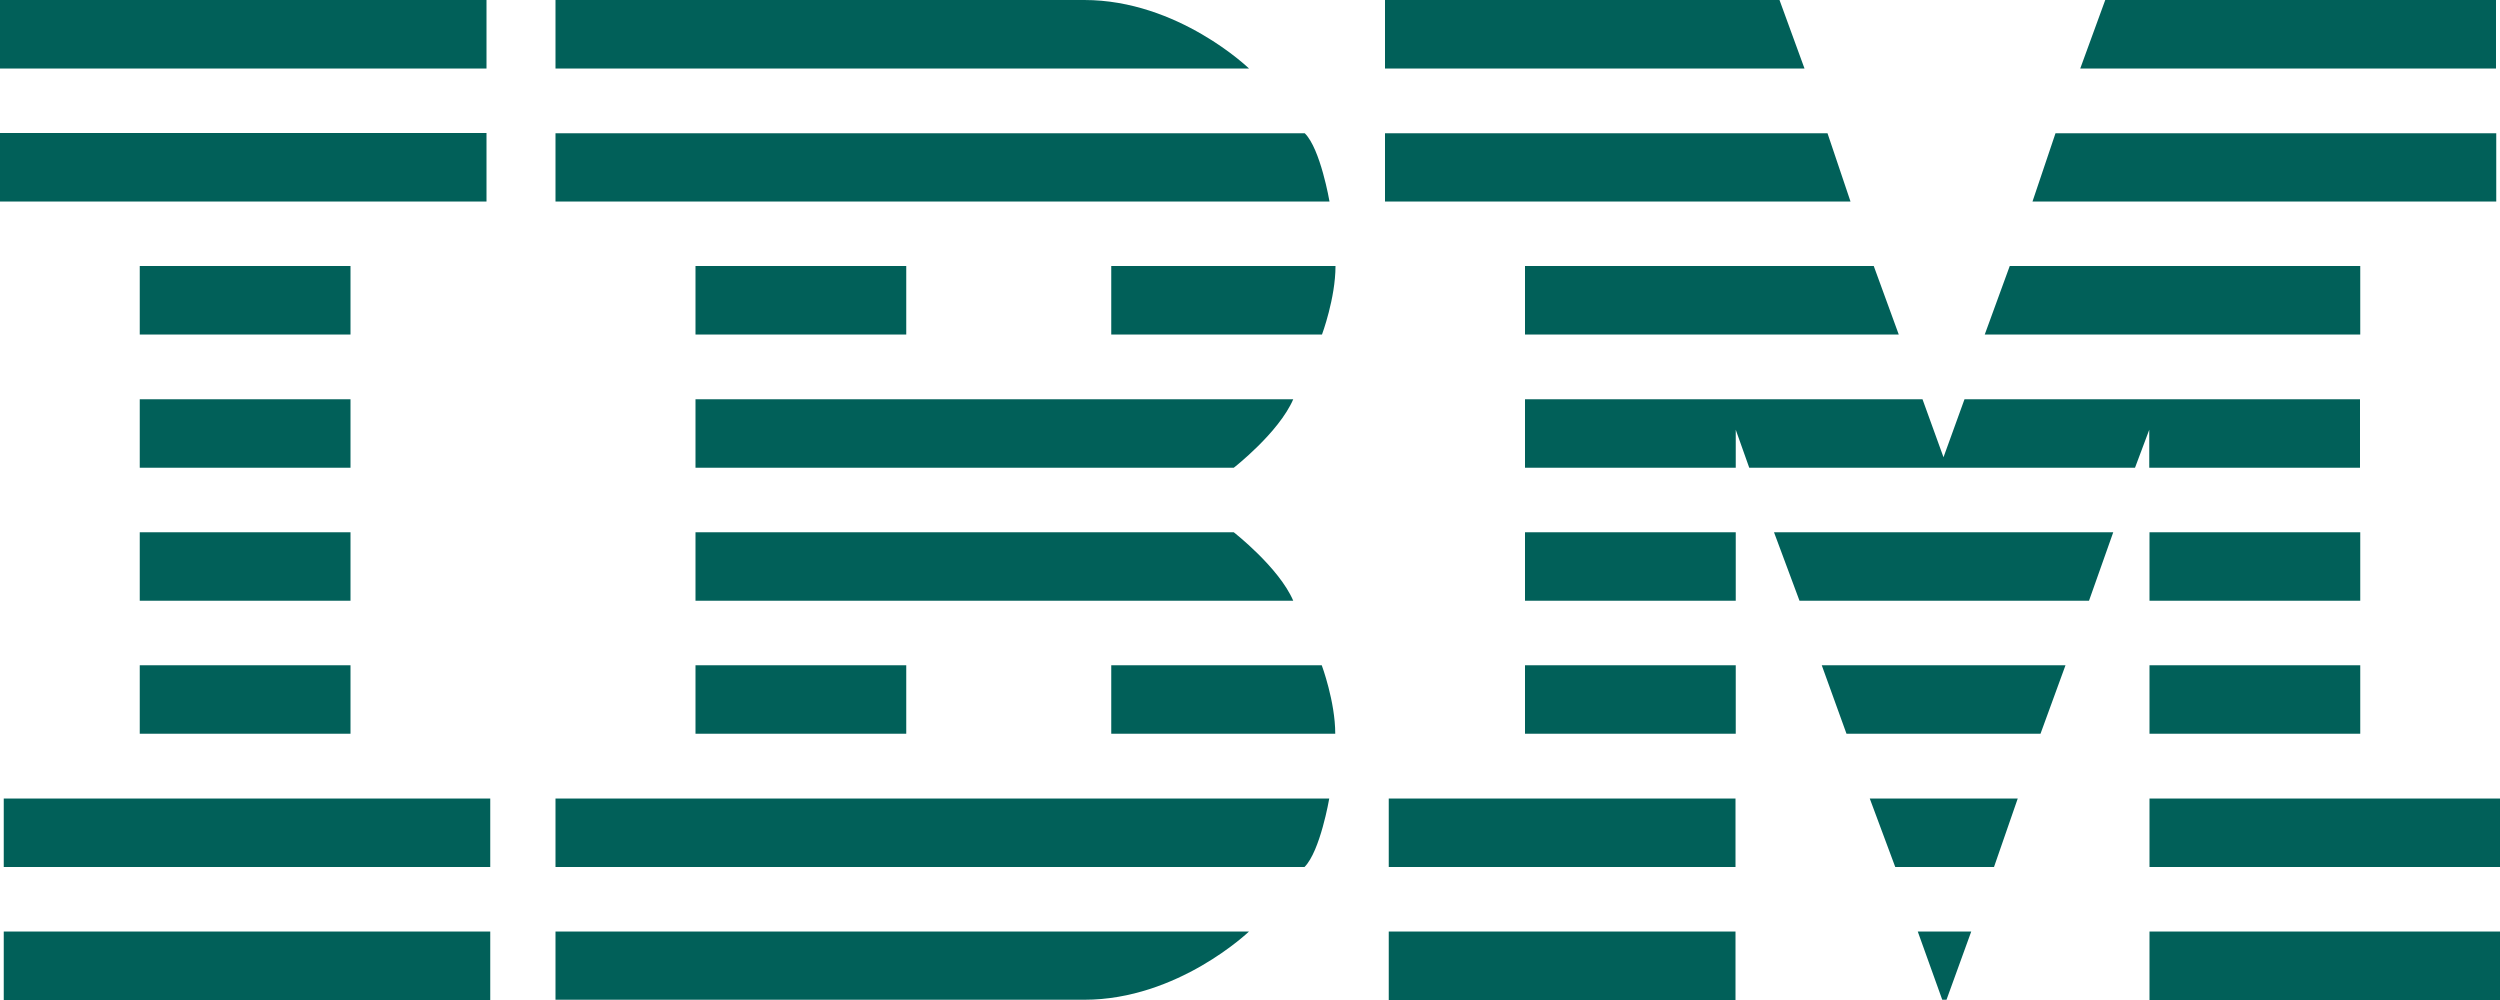
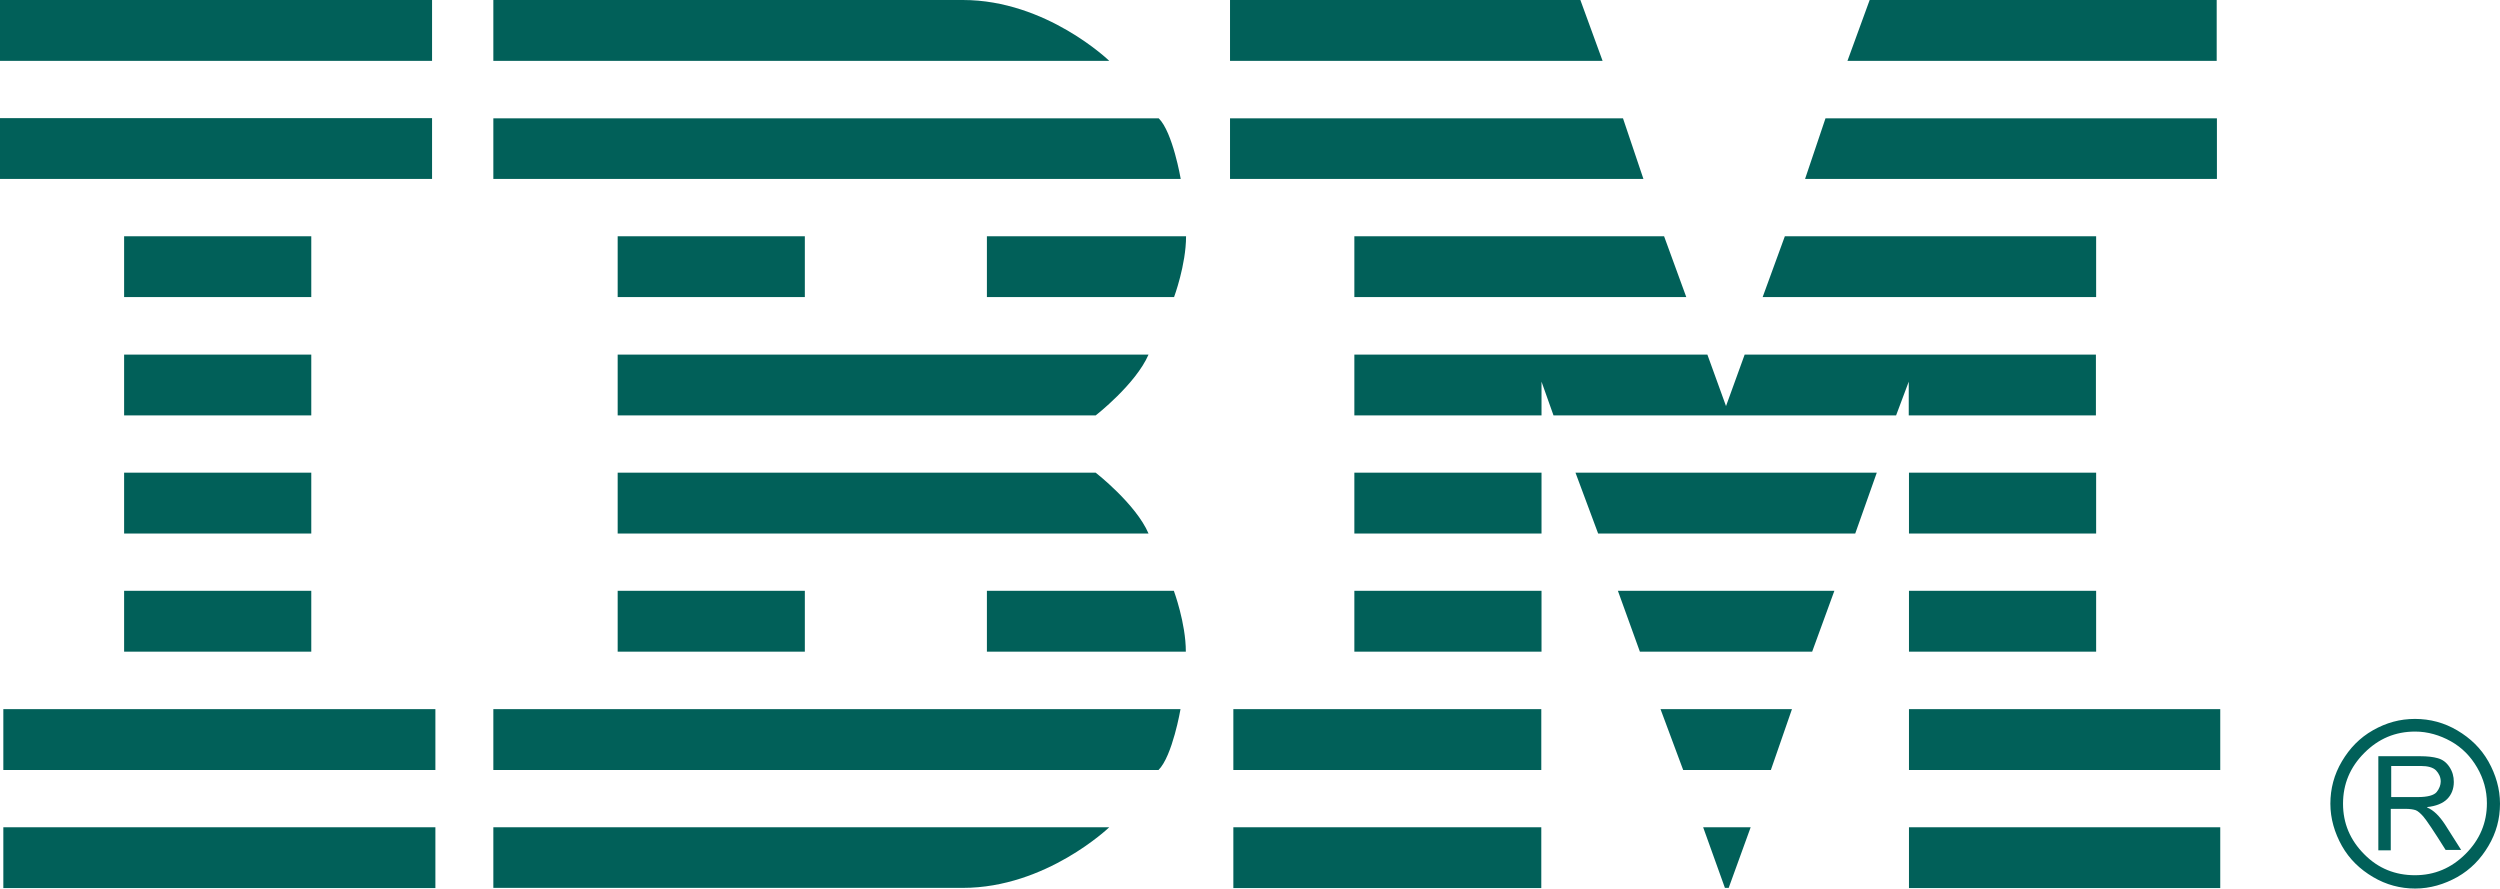
- <svg xmlns="http://www.w3.org/2000/svg" version="1.1" id="Layer_1" x="0px" y="0px" viewBox="202 220.9 1000 400" style="enable-background:new 202 220.9 1000 400;" xml:space="preserve">
+ <svg xmlns="http://www.w3.org/2000/svg" version="1.1" id="Layer_1" x="0px" y="0px" viewBox="525 -195 1126 400" style="enable-background:new 525 -195 1126 400;" xml:space="preserve">
  <style type="text/css">
	.st0{fill:#016059;}
</style>
-   <path class="st0" d="M202,220.9v27.4h194.6v-27.4H202z M424.2,220.9v27.4h277.4c0,0-28.3-27.4-65.9-27.4H424.2z M756,220.9v27.4  h167.8l-10-27.4H756z M1044.1,220.9l-10,27.4h166.3v-27.4H1044.1z M202,274.1v27.4h194.6v-27.4H202z M424.2,274.2v27.3h309.6  c0,0-3.6-21.1-9.9-27.3H424.2z M756,274.2v27.3h186.2l-9.2-27.3H756z M1024.2,274.2l-9.2,27.3h185.5v-27.3H1024.2z M257.9,327.3  v27.4h84.3v-27.4H257.9z M480.2,327.3v27.4h84.3v-27.4H480.2z M646.5,327.3v27.4h84.3c0,0,5.4-14.5,5.4-27.4H646.5z M812,327.3v27.4  h149.5l-10-27.4H812z M1005.9,327.3l-10,27.4h150.2v-27.4H1005.9z M257.9,380.6V408h84.3v-27.4H257.9z M480.2,380.6V408h215.3  c0,0,18-14,23.8-27.4H480.2z M812,380.6V408h84.3v-15.2l5.4,15.2H1056l5.7-15.2V408h84.3v-27.4H987.8l-8.4,23.2l-8.4-23.2H812z   M257.9,433.8v27.4h84.3v-27.4H257.9z M480.2,433.8v27.4h239.1c-5.7-13.3-23.8-27.4-23.8-27.4H480.2z M812,433.8v27.4h84.3v-27.4  H812z M911.6,433.8l10.2,27.4h115.8l9.7-27.4H911.6z M1061.8,433.8v27.4h84.3v-27.4H1061.8z M257.9,487v27.4h84.3V487H257.9z   M480.2,487v27.4h84.3V487H480.2z M646.5,487v27.4h89.6c0-12.9-5.4-27.4-5.4-27.4L646.5,487L646.5,487z M812,487v27.4h84.3V487H812z   M930.7,487l9.9,27.4h77.6l10-27.4L930.7,487L930.7,487z M1061.8,487v27.4h84.3V487H1061.8z M203.5,540.3v27.4h194.6v-27.4H203.5z   M424.2,540.3v27.4h299.6c6.3-6.3,9.9-27.4,9.9-27.4H424.2z M757.5,540.3v27.4h138.7v-27.4H757.5z M949.9,540.3l10.2,27.4h39.5  l9.5-27.4H949.9z M1061.8,540.3v27.4H1202v-27.4H1061.8z M203.5,593.5v27.4h194.6v-27.4H203.5z M424.2,593.5v27.3h211.5  c37.5,0,65.9-27.3,65.9-27.3H424.2z M757.5,593.5v27.4h138.7v-27.4H757.5z M969.1,593.5l9.8,27.3h1.7l9.9-27.3H969.1z M1061.8,593.5  v27.4H1202v-27.4H1061.8z" />
+   <path class="st0" d="M525-195v27.4h194.6V-195H525z M747.2-195v27.4h277.4c0,0-28.3-27.4-65.9-27.4H747.2z M1079-195v27.4h167.8  l-10-27.4H1079z M1367.1-195l-10,27.4h166.3V-195H1367.1z M525-141.8v27.4h194.6v-27.4H525z M747.2-141.7v27.3h309.6  c0,0-3.6-21.1-9.9-27.3H747.2z M1079-141.7v27.3h186.2l-9.2-27.3H1079z M1347.2-141.7l-9.2,27.3h185.5v-27.3H1347.2z M580.9-88.6  v27.4h84.3v-27.4H580.9z M803.2-88.6v27.4h84.3v-27.4H803.2z M969.5-88.6v27.4h84.3c0,0,5.4-14.5,5.4-27.4H969.5z M1135-88.6v27.4  h149.5l-10-27.4H1135z M1328.9-88.6l-10,27.4h150.2v-27.4H1328.9z M580.9-35.3v27.4h84.3v-27.4H580.9z M803.2-35.3v27.4h215.3  c0,0,18-14,23.8-27.4H803.2z M1135-35.3v27.4h84.3v-15.2l5.4,15.2H1379l5.7-15.2v15.2h84.3v-27.4h-158.2l-8.4,23.2l-8.4-23.2H1135z   M580.9,17.9v27.4h84.3V17.9H580.9z M803.2,17.9v27.4h239.1c-5.7-13.3-23.8-27.4-23.8-27.4H803.2z M1135,17.9v27.4h84.3V17.9H1135z   M1234.6,17.9l10.2,27.4h115.8l9.7-27.4H1234.6z M1384.8,17.9v27.4h84.3V17.9H1384.8z M580.9,71.1v27.4h84.3V71.1H580.9z   M803.2,71.1v27.4h84.3V71.1H803.2z M969.5,71.1v27.4h89.6c0-12.9-5.4-27.4-5.4-27.4H969.5L969.5,71.1z M1135,71.1v27.4h84.3V71.1  H1135z M1253.7,71.1l9.9,27.4h77.6l10-27.4H1253.7L1253.7,71.1z M1384.8,71.1v27.4h84.3V71.1H1384.8z M526.5,124.4v27.4h194.6v-27.4  H526.5z M747.2,124.4v27.4h299.6c6.3-6.3,9.9-27.4,9.9-27.4H747.2z M1080.5,124.4v27.4h138.7v-27.4H1080.5z M1272.9,124.4l10.2,27.4  h39.5l9.5-27.4H1272.9z M1384.8,124.4v27.4H1525v-27.4H1384.8z M526.5,177.6V205h194.6v-27.4H526.5z M747.2,177.6v27.3h211.5  c37.5,0,65.9-27.3,65.9-27.3H747.2z M1080.5,177.6V205h138.7v-27.4H1080.5z M1292.1,177.6l9.8,27.3h1.7l9.9-27.3H1292.1z   M1384.8,177.6V205H1525v-27.4H1384.8z" />
+   <g>
+     <path class="st0" d="M1612.7,128.8c6.8,0,13.2,1.7,19.1,5.2c5.9,3.5,10.6,8,14,14c3.3,5.9,5.2,12.3,5.2,19c0,6.8-1.7,13.1-5.2,19   c-3.5,5.9-8,10.6-14,14c-5.9,3.3-12.3,5.2-19,5.2s-13.1-1.7-19-5.2c-5.9-3.5-10.6-8-14-14c-3.3-5.9-5.2-12.3-5.2-19   c0-6.8,1.7-13.2,5.2-19.1s8-10.6,14-14C1599.8,130.5,1605.9,128.8,1612.7,128.8z M1612.7,199.2c8.8,0,16.4-3.2,22.8-9.6   c6.4-6.4,9.6-14,9.6-22.8c0-5.8-1.5-11.1-4.4-16.1c-2.9-5-6.8-9-11.8-11.8s-10.5-4.4-16.1-4.4c-9,0-16.5,3.2-22.9,9.6   c-6.4,6.4-9.6,14-9.6,22.9c0,8.8,3.2,16.4,9.6,22.8C1596.2,196.2,1603.9,199.2,1612.7,199.2z M1633.5,187.8h-7   c-5.3-8.5-8.7-13.5-10-15s-2.6-2.6-3.5-2.9c-0.9-0.3-2.4-0.6-4.7-0.6h-6.5V188h-5.6v-42.4h18.8c3.3,0,5.9,0.3,8,0.9   c2.1,0.6,3.8,1.8,5.2,3.9c1.4,2.1,2,4.3,2,6.8c0,3.2-1.1,5.8-3,7.7s-5,3.2-9,3.6v0.2c2.9,1.2,5.5,3.8,8,7.6L1633.5,187.8z    M1602,164h12c4.4,0,7.3-0.8,8.5-2.3s1.8-3.2,1.8-4.7c0-2-0.8-3.6-2.1-5c-1.4-1.4-3.8-2-6.8-2H1602L1602,164L1602,164z" />
+   </g>
</svg>
